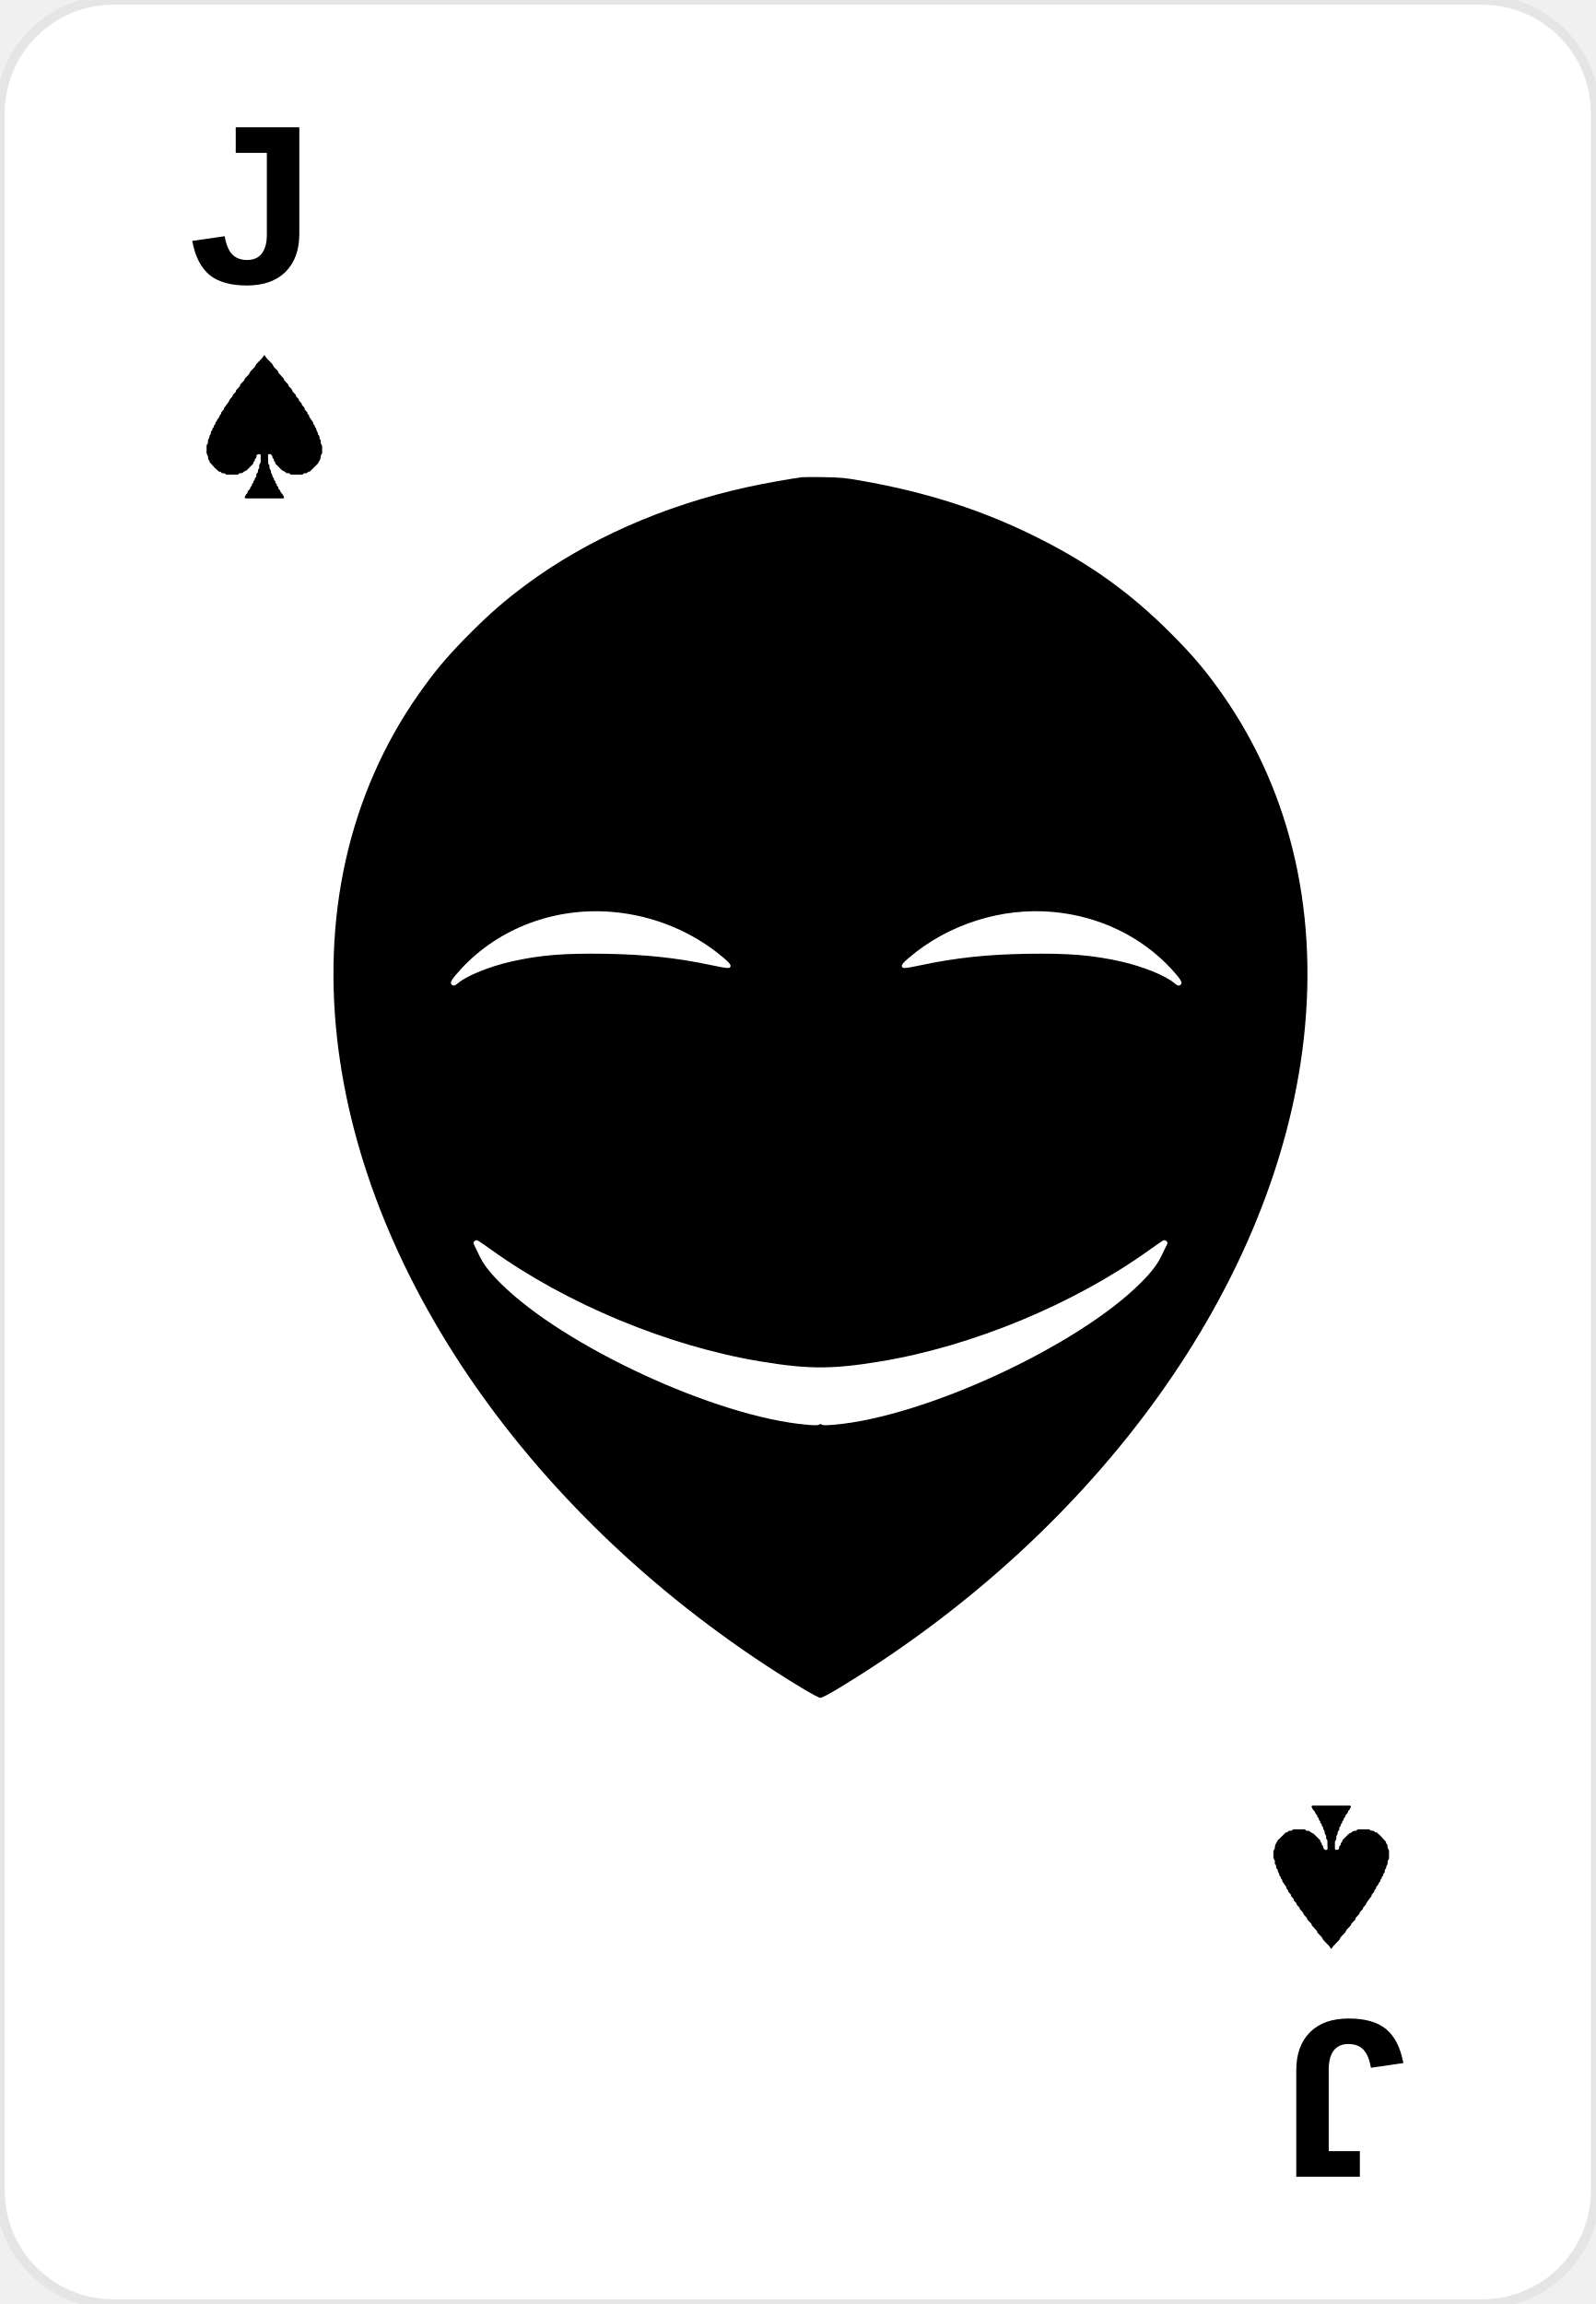
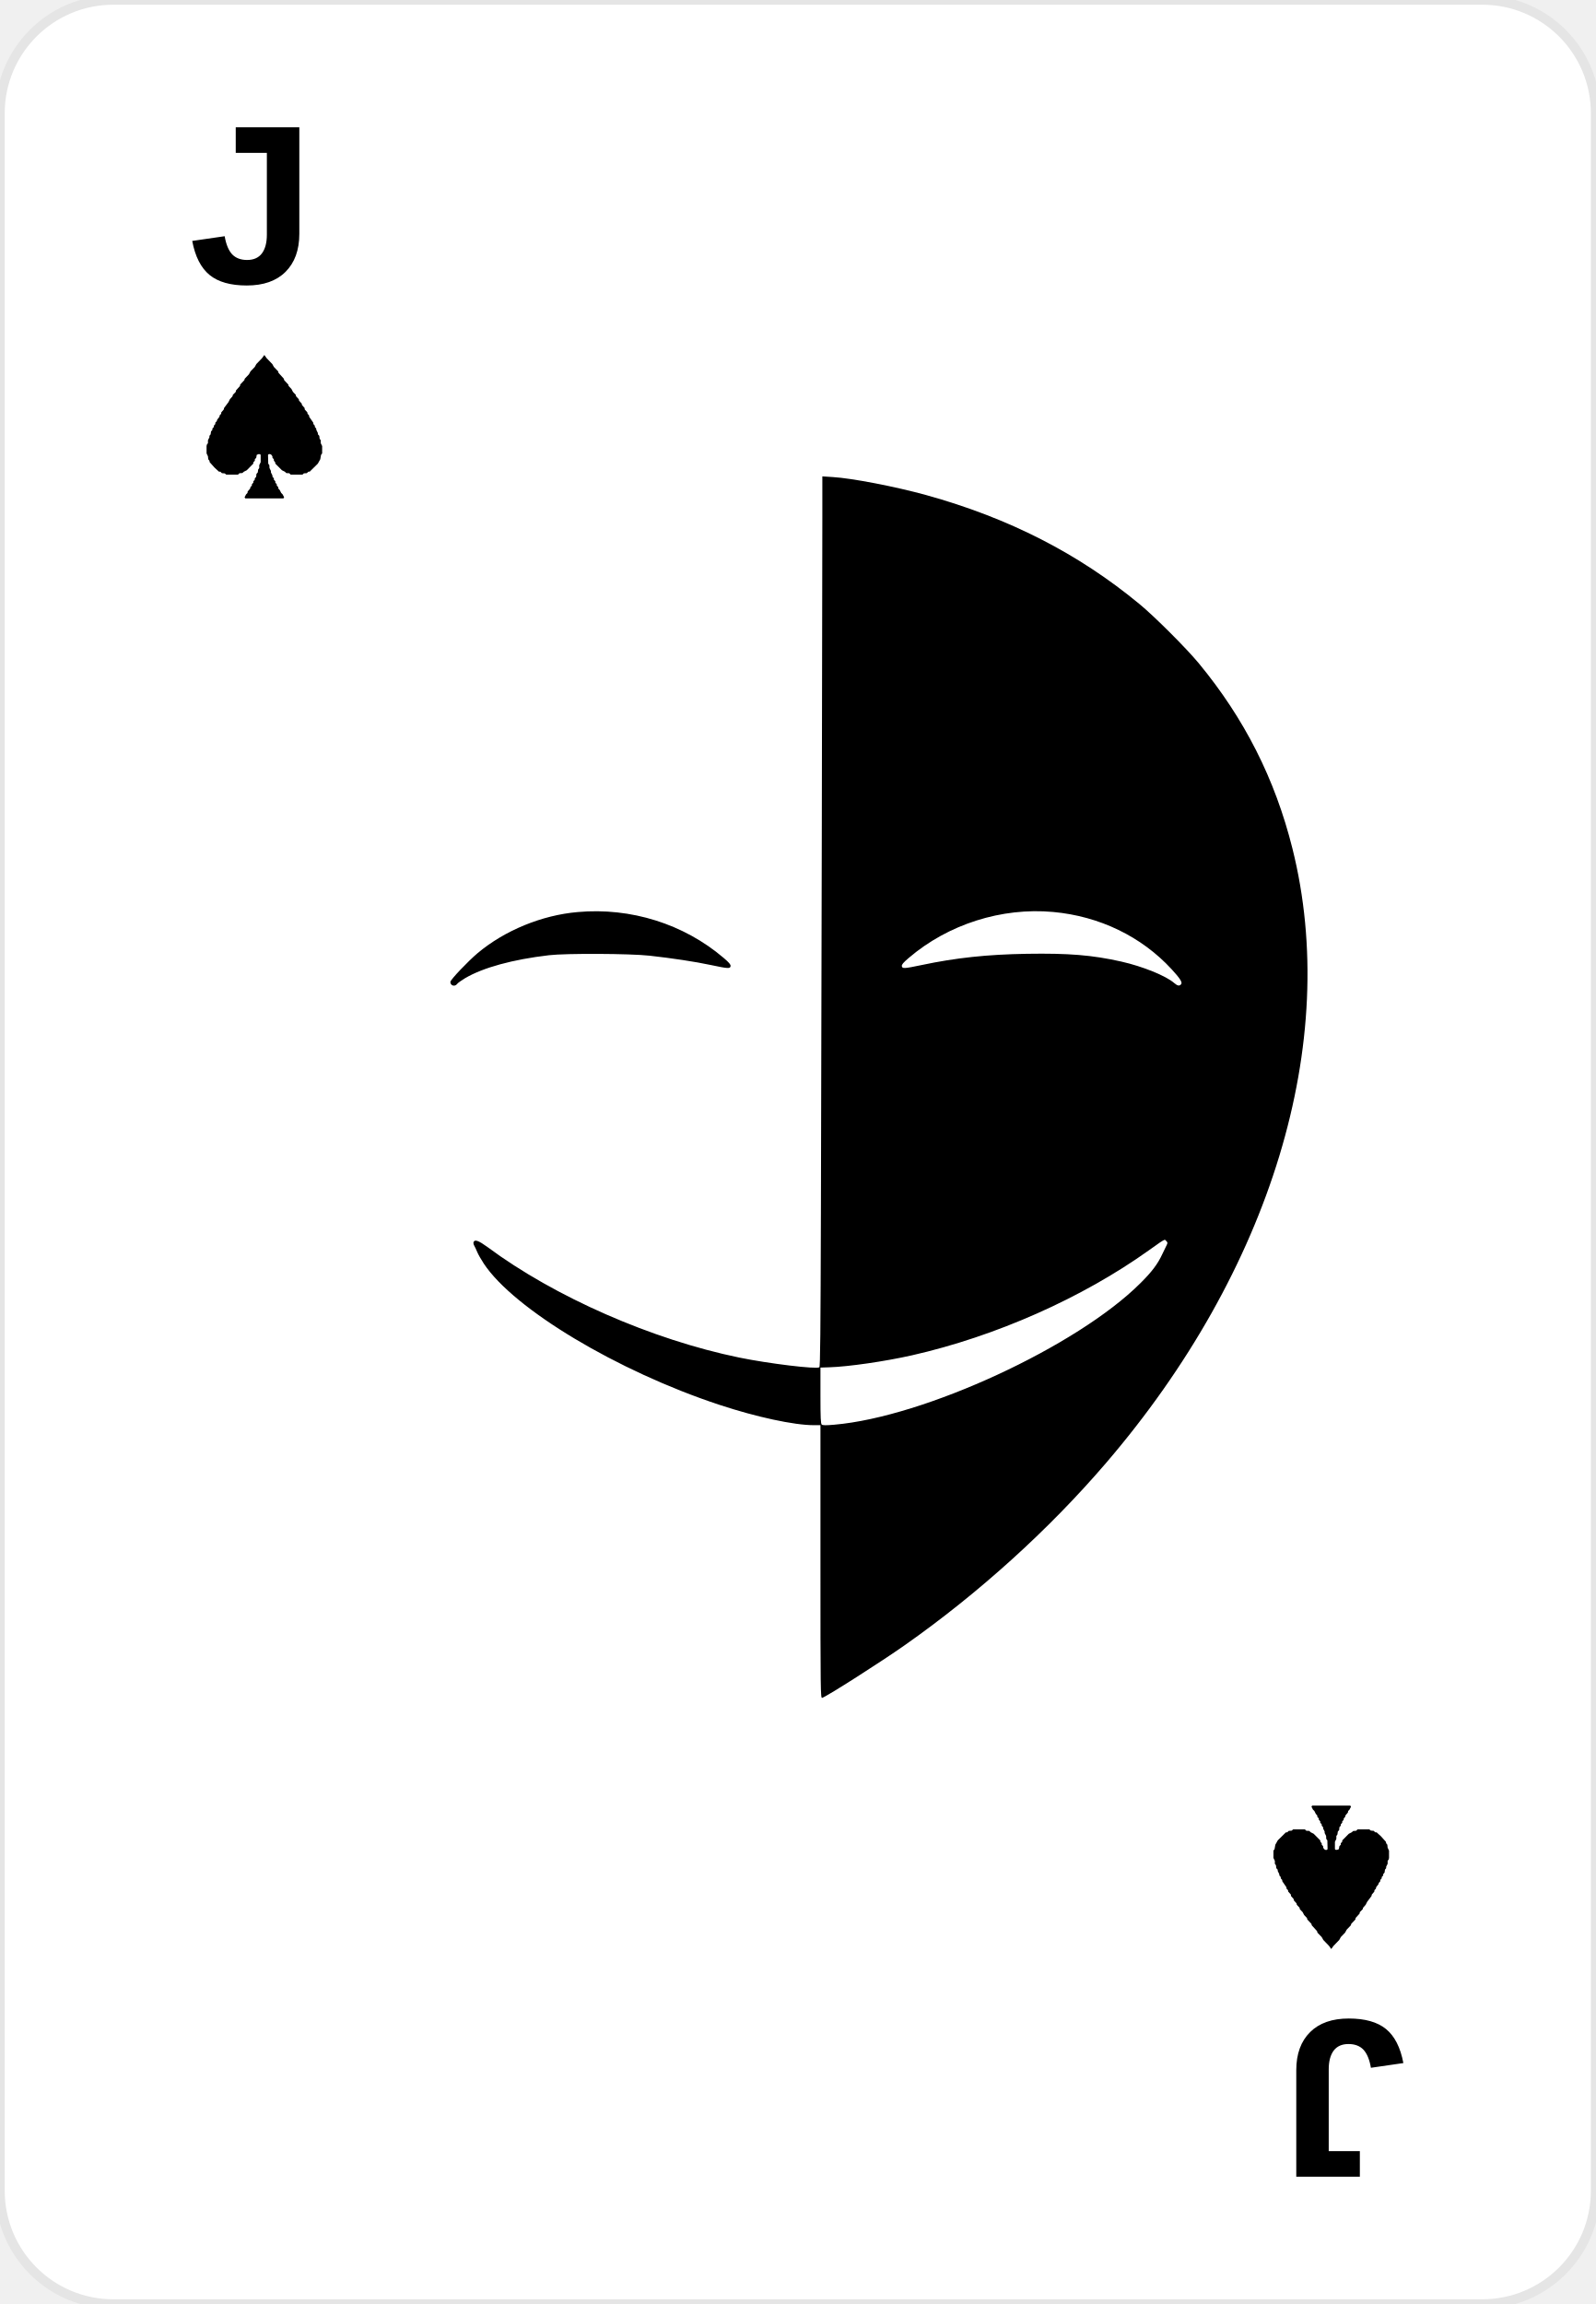
<svg xmlns="http://www.w3.org/2000/svg" width="169" height="244" viewBox="0 0 169 244" fill="none">
  <rect width="169" height="244" rx="12" fill="white" stroke="#E5E5E5" />
  <g transform="translate(20, 30)">
    <text font-family="Arial" font-size="24" font-weight="bold" fill="#000000">J</text>
    <g transform="translate(8, 14) scale(0.8)">
      <path d="M2.521,10.977 L-2.521,10.977 L-2.618,10.838 L-2.424,10.451 L-2.234,10.257 L-2.21,10.063 L-1.882,9.675 L-1.843,9.481 L-1.656,9.287 L-1.648,9.093 L-1.46,8.899 L-1.455,8.705 L-1.272,8.511 L-1.261,8.317 L-1.083,8.123 L-1.048,7.735 L-0.873,7.542 L-0.819,7.154 L-0.679,6.96 L-0.677,6.572 L-0.489,6.184 L-0.489,5.214 L-0.582,5.121 L-0.776,5.117 L-1.01,5.214 L-1.076,5.602 L-1.261,5.796 L-1.261,5.99 L-1.449,6.184 L-1.467,6.378 L-2.327,7.249 L-2.715,7.445 L-2.909,7.617 L-3.297,7.645 L-3.491,7.829 L-5.043,7.832 L-5.237,7.671 L-5.624,7.635 L-5.818,7.445 L-6.012,7.435 L-6.594,6.904 L-7.238,6.184 L-7.273,5.99 L-7.428,5.796 L-7.467,5.408 L-7.65,5.02 L-7.652,4.051 L-7.611,3.857 L-7.469,3.663 L-7.467,3.275 L-7.273,2.887 L-7.273,2.693 L-7.115,2.499 L-7.059,2.111 L-6.885,1.917 L-6.878,1.723 L-6.691,1.529 L-6.678,1.336 L-6.497,1.142 L-6.488,0.948 L-6.303,0.754 L-6.245,0.56 L-5.946,0.172 L-5.915,-0.022 L-5.722,-0.216 L-5.703,-0.41 L-5.372,-0.798 L-5.333,-0.992 L-4.752,-1.767 L-4.558,-2.155 L-4.214,-2.543 L-4.168,-2.737 L-3.786,-3.125 L-3.753,-3.319 L-3.228,-3.901 L-3.197,-4.095 L-2.65,-4.676 L-2.595,-4.87 L-2.041,-5.452 L-1.832,-5.84 L-1.272,-6.422 L-1.058,-6.81 L-0.309,-7.586 L0,-8.008 L0.299,-7.586 L1.048,-6.81 L1.265,-6.422 L1.828,-5.84 L1.873,-5.646 L2.576,-4.87 L2.624,-4.676 L3.169,-4.095 L3.214,-3.901 L3.585,-3.513 L3.785,-3.125 L4.157,-2.737 L4.194,-2.543 L4.555,-2.155 L4.595,-1.961 L4.945,-1.574 L4.983,-1.38 L5.329,-0.992 L5.345,-0.798 L5.692,-0.41 L5.722,-0.216 L5.915,-0.022 L5.935,0.172 L6.472,0.948 L6.497,1.142 L6.673,1.336 L6.691,1.529 L6.861,1.723 L6.885,1.917 L7.078,2.305 L7.095,2.499 L7.272,2.693 L7.317,3.081 L7.464,3.275 L7.466,3.663 L7.652,4.051 L7.651,5.02 L7.504,5.214 L7.402,5.796 L7.078,6.378 L6.012,7.428 L5.818,7.445 L5.624,7.634 L5.236,7.662 L5.042,7.832 L3.491,7.832 L3.297,7.647 L2.909,7.627 L2.715,7.445 L2.327,7.251 L1.457,6.378 L1.43,6.184 L1.26,5.99 L1.255,5.796 L1.073,5.602 L1.066,5.408 L0.937,5.214 L0.776,5.117 L0.582,5.117 L0.485,5.214 L0.514,6.378 L0.66,6.572 L0.679,6.96 L0.871,7.348 L0.872,7.542 L1.066,7.929 L1.079,8.123 L1.26,8.317 L1.262,8.511 L1.453,8.705 L1.454,8.899 L1.64,9.093 L1.648,9.287 L1.842,9.481 L1.851,9.675 L2.036,9.869 L2.23,10.257 L2.424,10.451 L2.618,10.838 Z" fill="black" />
    </g>
  </g>
  <g transform="translate(149, 214) rotate(180)">
    <text font-family="Arial" font-size="24" font-weight="bold" fill="#000000">J</text>
    <g transform="translate(8, 14) scale(0.8)">
      <path d="M2.521,10.977 L-2.521,10.977 L-2.618,10.838 L-2.424,10.451 L-2.234,10.257 L-2.21,10.063 L-1.882,9.675 L-1.843,9.481 L-1.656,9.287 L-1.648,9.093 L-1.46,8.899 L-1.455,8.705 L-1.272,8.511 L-1.261,8.317 L-1.083,8.123 L-1.048,7.735 L-0.873,7.542 L-0.819,7.154 L-0.679,6.96 L-0.677,6.572 L-0.489,6.184 L-0.489,5.214 L-0.582,5.121 L-0.776,5.117 L-1.01,5.214 L-1.076,5.602 L-1.261,5.796 L-1.261,5.99 L-1.449,6.184 L-1.467,6.378 L-2.327,7.249 L-2.715,7.445 L-2.909,7.617 L-3.297,7.645 L-3.491,7.829 L-5.043,7.832 L-5.237,7.671 L-5.624,7.635 L-5.818,7.445 L-6.012,7.435 L-6.594,6.904 L-7.238,6.184 L-7.273,5.99 L-7.428,5.796 L-7.467,5.408 L-7.65,5.02 L-7.652,4.051 L-7.611,3.857 L-7.469,3.663 L-7.467,3.275 L-7.273,2.887 L-7.273,2.693 L-7.115,2.499 L-7.059,2.111 L-6.885,1.917 L-6.878,1.723 L-6.691,1.529 L-6.678,1.336 L-6.497,1.142 L-6.488,0.948 L-6.303,0.754 L-6.245,0.56 L-5.946,0.172 L-5.915,-0.022 L-5.722,-0.216 L-5.703,-0.41 L-5.372,-0.798 L-5.333,-0.992 L-4.752,-1.767 L-4.558,-2.155 L-4.214,-2.543 L-4.168,-2.737 L-3.786,-3.125 L-3.753,-3.319 L-3.228,-3.901 L-3.197,-4.095 L-2.65,-4.676 L-2.595,-4.87 L-2.041,-5.452 L-1.832,-5.84 L-1.272,-6.422 L-1.058,-6.81 L-0.309,-7.586 L0,-8.008 L0.299,-7.586 L1.048,-6.81 L1.265,-6.422 L1.828,-5.84 L1.873,-5.646 L2.576,-4.87 L2.624,-4.676 L3.169,-4.095 L3.214,-3.901 L3.585,-3.513 L3.785,-3.125 L4.157,-2.737 L4.194,-2.543 L4.555,-2.155 L4.595,-1.961 L4.945,-1.574 L4.983,-1.38 L5.329,-0.992 L5.345,-0.798 L5.692,-0.41 L5.722,-0.216 L5.915,-0.022 L5.935,0.172 L6.472,0.948 L6.497,1.142 L6.673,1.336 L6.691,1.529 L6.861,1.723 L6.885,1.917 L7.078,2.305 L7.095,2.499 L7.272,2.693 L7.317,3.081 L7.464,3.275 L7.466,3.663 L7.652,4.051 L7.651,5.02 L7.504,5.214 L7.402,5.796 L7.078,6.378 L6.012,7.428 L5.818,7.445 L5.624,7.634 L5.236,7.662 L5.042,7.832 L3.491,7.832 L3.297,7.647 L2.909,7.627 L2.715,7.445 L2.327,7.251 L1.457,6.378 L1.43,6.184 L1.26,5.99 L1.255,5.796 L1.073,5.602 L1.066,5.408 L0.937,5.214 L0.776,5.117 L0.582,5.117 L0.485,5.214 L0.514,6.378 L0.66,6.572 L0.679,6.96 L0.871,7.348 L0.872,7.542 L1.066,7.929 L1.079,8.123 L1.26,8.317 L1.262,8.511 L1.453,8.705 L1.454,8.899 L1.64,9.093 L1.648,9.287 L1.842,9.481 L1.851,9.675 L2.036,9.869 L2.23,10.257 L2.424,10.451 L2.618,10.838 Z" fill="black" />
    </g>
  </g>
  <g transform="translate(84.5, 122)">
    <g transform="translate(-100, 75) scale(0.01, 0.01)">
      <g transform="translate(0, 2048) scale(1, -1)" fill="#000000" stroke="none">
-         <path d="M10045 16694 c-97 -11 -415 -68 -582 -105 -881 -193 -1699 -555               -2348 -1038 -221 -165 -372 -296 -581 -505 -206 -206 -336 -355 -481 -553               -768 -1042 -1090 -2338 -932 -3748 290 -2582 2168 -5206 4924 -6875 96 -58               181 -103 195 -103 14 0 99 45 195 103 2756 1669 4634 4293 4924 6875 158 1410               -164 2706 -932 3748 -145 198 -275 347 -481 553 -417 417 -838 721 -1376 993               -591 300 -1202 498 -1915 621 -151 27 -211 32 -375 35 -107 2 -213 1 -235 -1z               m-1995 -4605 c430 -39 843 -211 1164 -485 59 -50 76 -71 74 -87 -4 -29 -24               -28 -210 11 -364 77 -695 112 -1114 119 -440 7 -692 -13 -999 -82 -227 -51               -474 -151 -561 -227 -36 -31 -56 -35 -74 -13 -16 19 11 61 101 159 402 437               1004 662 1619 605z m4655 1 c491 -45 935 -260 1254 -606 90 -98 117 -140 101               -159 -18 -22 -38 -18 -74 13 -87 76 -334 176 -561 227 -307 69 -559 89 -999               82 -419 -7 -750 -42 -1114 -119 -186 -39 -206 -40 -210 -11 -2 16 15 37 74 87               417 356 983 536 1529 486z m-5952 -3577 c798 -574 1874 -1021 2852 -1183 509               -84 761 -84 1270 0 978 162 2054 609 2852 1183 71 51 137 96 146 100 9 3 23               -1 32 -9 13 -13 13 -19 2 -42 -8 -15 -29 -58 -47 -97 -47 -102 -110 -186 -230               -305 -669 -669 -2288 -1418 -3244 -1500 -87 -8 -122 -7 -132 1 -11 9 -17 9               -28 0 -10 -8 -45 -9 -132 -1 -956 82 -2575 831 -3244 1500 -120 119 -183 203               -230 305 -18 39 -39 82 -47 97 -11 23 -11 29 2 42 9 8 23 12 32 9 9 -4 75 -49               146 -100z" />
+         <path d="M10260 16269 c0 -769 -10 -5562 -15 -7303 -4 -1347 -7 -1691 -17               -1698 -33 -22 -536 39 -848 103 -924 190 -1955 642 -2666 1170 -95 69 -136 84               -148 53 -4 -9 0 -26 7 -38 7 -12 21 -41 31 -66 10 -25 42 -81 71 -125 319               -481 1413 -1137 2493 -1494 390 -129 795 -217 1004 -216 l68 0 0 -1447 c0               -1374 1 -1447 18 -1441 62 23 620 379 872 556 782 549 1526 1222 2131 1927               1755 2045 2490 4467 1978 6512 -184 736 -508 1376 -993 1963 -129 156 -467               494 -626 625 -648 536 -1384 912 -2260 1155 -326 90 -787 179 -992 191 l-108               7 0 -434z m2445 -4179 c491 -45 935 -260 1254 -606 90 -98 117 -140 101 -159               -18 -22 -38 -18 -74 13 -87 76 -334 176 -561 227 -307 69 -559 89 -999 82               -419 -7 -750 -42 -1114 -119 -186 -39 -206 -40 -210 -11 -2 16 15 37 74 87               417 356 983 536 1529 486z m1199 -3486 c14 -14 14 -19 3 -42 -8 -15 -29 -58               -47 -97 -47 -102 -110 -186 -230 -305 -669 -669 -2288 -1418 -3244 -1500 -87               -8 -122 -7 -132 1 -11 9 -14 69 -14 308 l0 296 93 3 c201 6 589 62 877 127               887 201 1804 608 2510 1113 112 81 145 103 167 111 1 1 9 -6 17 -15z" />
+         <path d="M7668 12089 c-379 -33 -771 -194 -1058 -434 -103 -87 -290 -283 -290               -306 0 -40 48 -54 72 -21 7 10 45 37 83 60 191 113 505 199 890 244 177 21               858 18 1065 -5 234 -26 482 -63 650 -99 184 -39 204 -40 208 -11 2 16 -15 37               -74 87 -421 359 -983 536 -1546 485z" />
      </g>
    </g>
  </g>
</svg>
